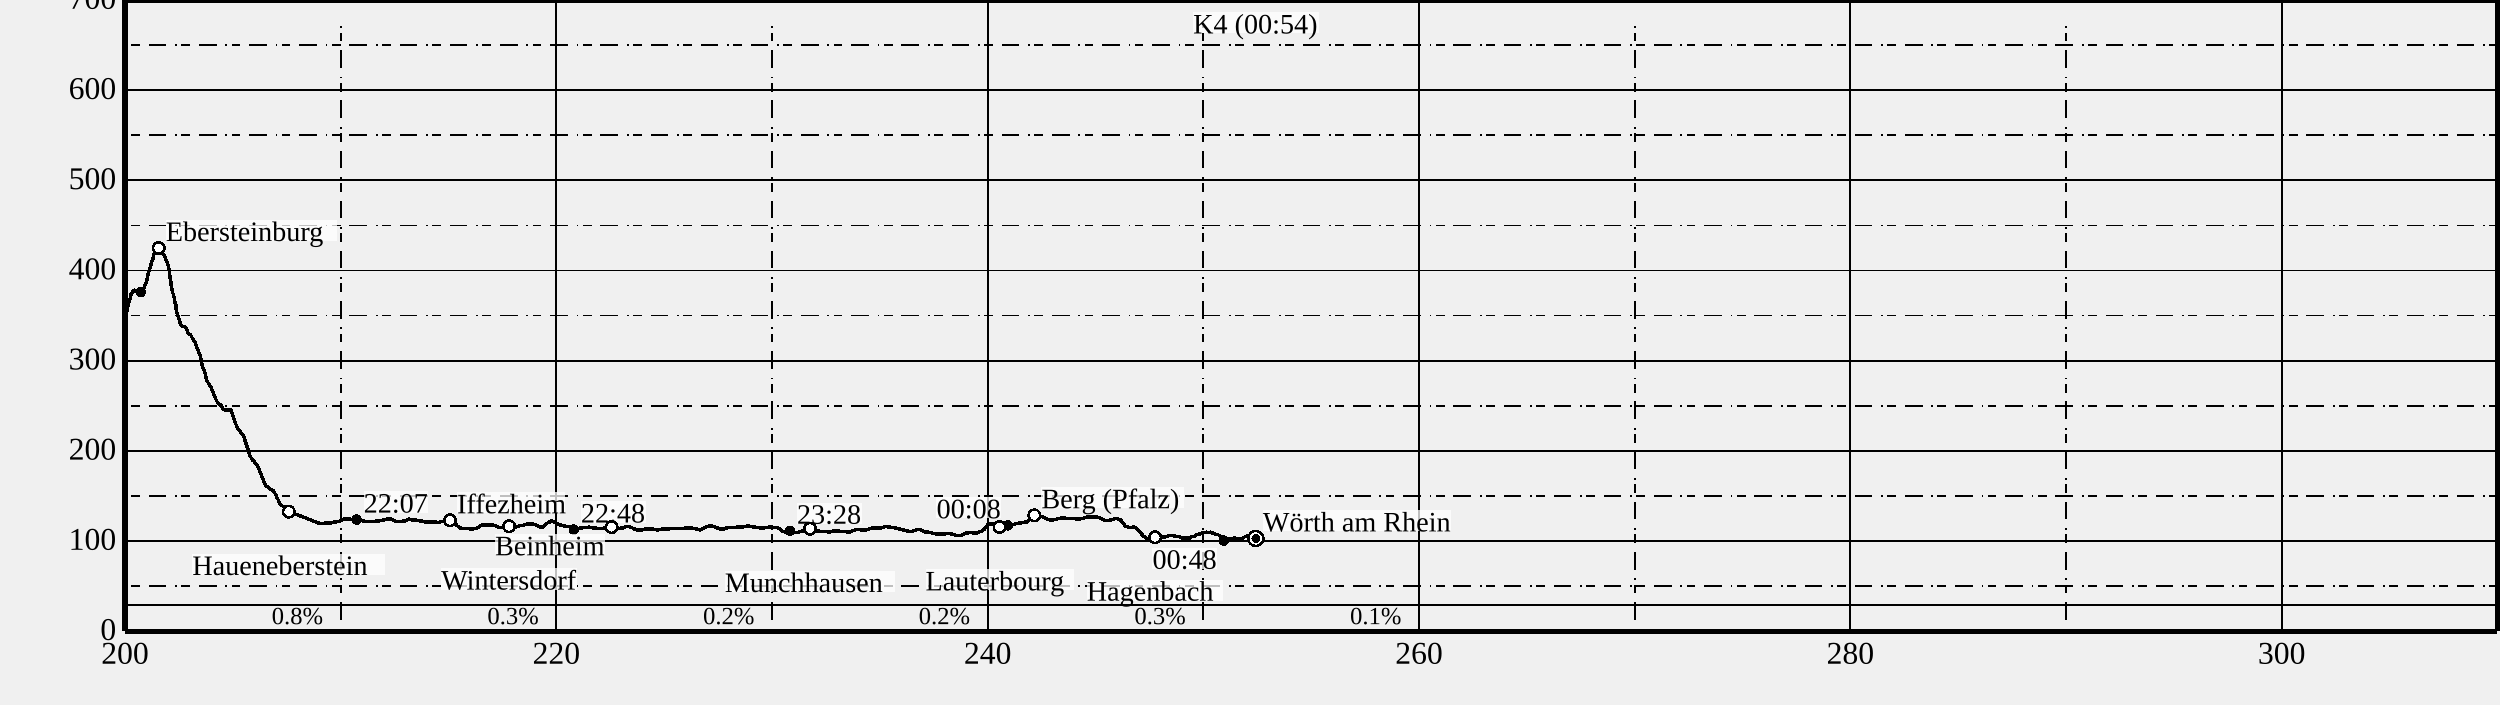
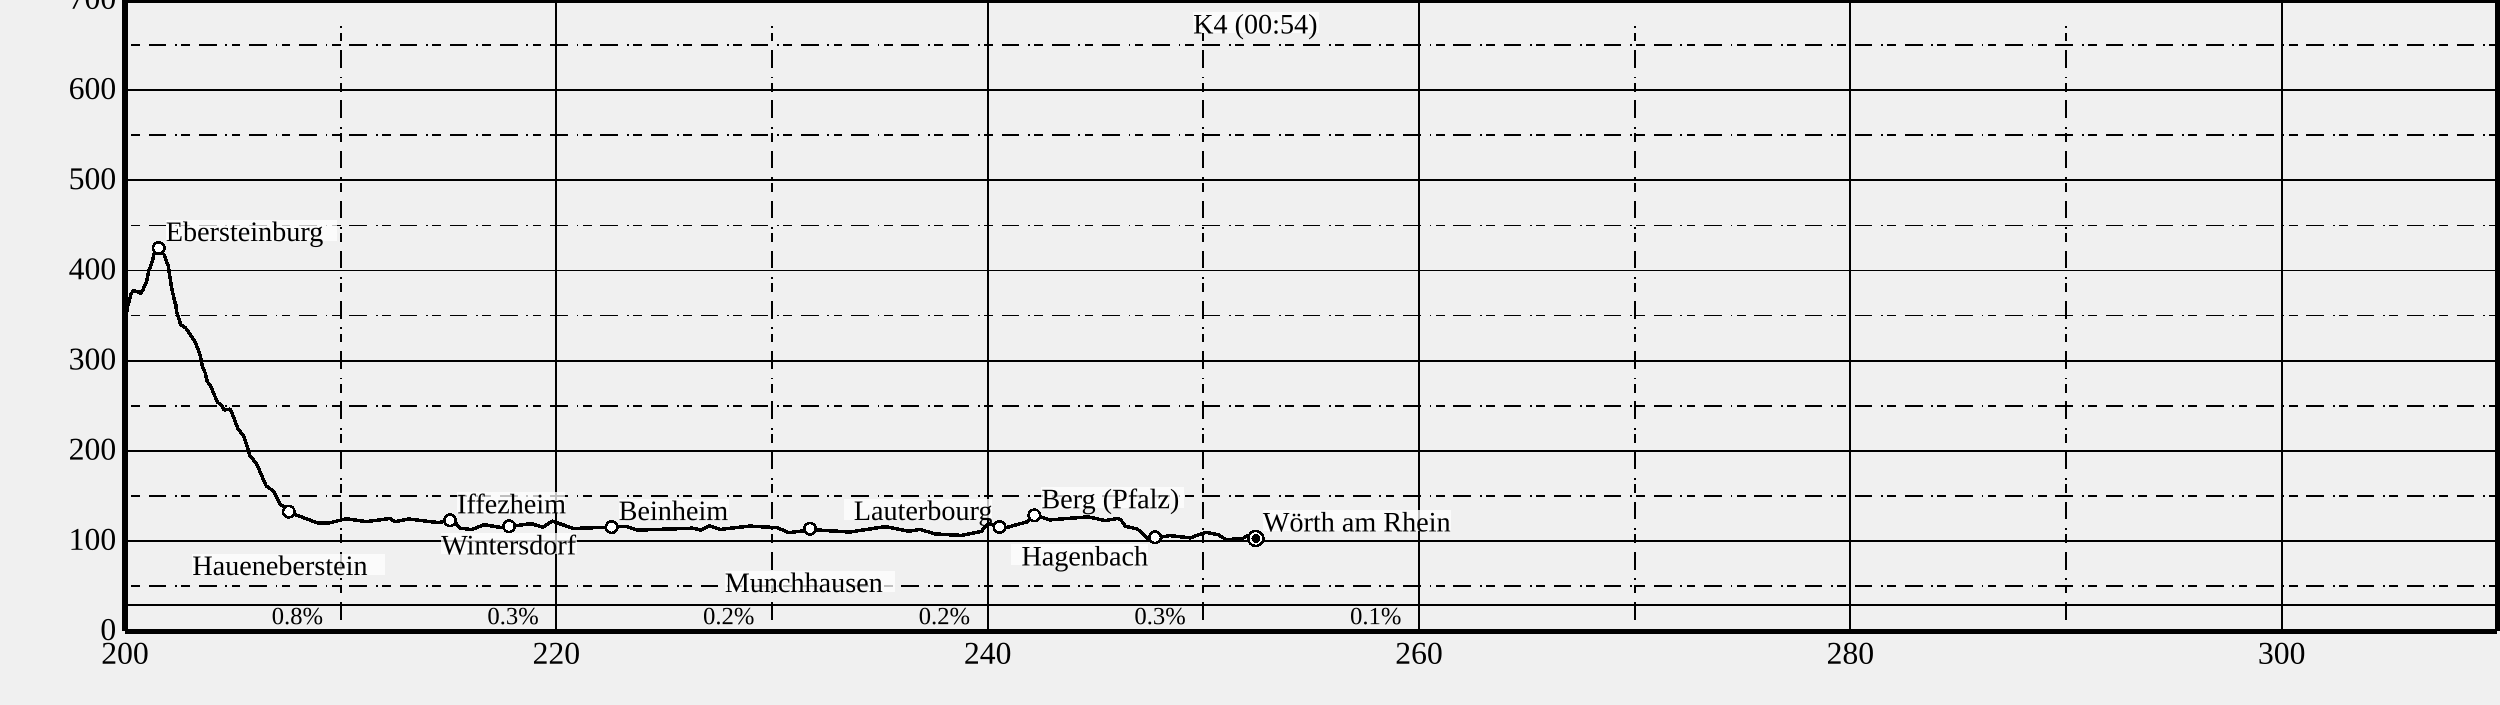
<svg xmlns="http://www.w3.org/2000/svg" height="400" width="1420">
  <g font-size="18" id="world" shape-rendering="crispEdges">
    <g id="BG" />
    <g id="SB" transform="translate(71 360)">
      <text text-anchor="middle" x="0" y="17">
200
</text>
      <text text-anchor="middle" x="245" y="17">
220
</text>
      <text text-anchor="middle" x="490" y="17">
240
</text>
      <text text-anchor="middle" x="735" y="17">
260
</text>
      <text text-anchor="middle" x="980" y="17">
280
</text>
      <text text-anchor="middle" x="1225" y="17">
300
</text>
    </g>
    <g id="SD" transform="translate(71 0)">
      <path d="M0,0 L1347.5,0" stroke="black" stroke-width="3" />
      <path d="M0,0 L0,358.5" stroke="black" stroke-width="3" />
      <path d="M0,358.5 L1347.5,358.5" stroke="black" stroke-width="3" />
      <path d="M1347.5,0 L1347.5,358.5" stroke="black" stroke-width="3" />
      <path d="M0,343.5 L1347.5,343.5" stroke="black" stroke-width="1" />
      <path d="M0,0 L0,358.5" stroke="black" stroke-width="1" />
      <path d="M245,0 L245,358.5" stroke="black" stroke-width="1" />
      <path d="M490,0 L490,358.5" stroke="black" stroke-width="1" />
      <path d="M735,0 L735,358.5" stroke="black" stroke-width="1" />
      <path d="M980,0 L980,358.5" stroke="black" stroke-width="1" />
      <path d="M1225,0 L1225,358.5" stroke="black" stroke-width="1" />
      <path d="M122.5,15 L122.5,358.5" stroke="black" stroke-dasharray="1.0,2.5,5.0,5.0,10.0,5.0" />
      <path d="M367.5,15 L367.5,358.5" stroke="black" stroke-dasharray="1.0,2.5,5.0,5.0,10.0,5.0" />
      <path d="M612.5,15 L612.5,358.5" stroke="black" stroke-dasharray="1.0,2.5,5.0,5.0,10.0,5.0" />
      <path d="M857.5,15 L857.5,358.5" stroke="black" stroke-dasharray="1.0,2.5,5.0,5.0,10.0,5.0" />
      <path d="M1102.5,15 L1102.5,358.5" stroke="black" stroke-dasharray="1.0,2.5,5.0,5.0,10.0,5.0" />
      <path d="M1347.5,15 L1347.5,358.5" stroke="black" stroke-dasharray="1.0,2.5,5.0,5.0,10.0,5.0" />
      <path d="M0,358.5 L1347.5,358.5" stroke="black" stroke-width="1" />
      <path d="M0,307.286 L1347.5,307.286" stroke="black" stroke-width="1" />
      <path d="M0,256.071 L1347.5,256.071" stroke="black" stroke-width="1" />
      <path d="M0,204.857 L1347.5,204.857" stroke="black" stroke-width="1" />
      <path d="M0,153.643 L1347.5,153.643" stroke="black" stroke-width="1" />
      <path d="M0,102.429 L1347.5,102.429" stroke="black" stroke-width="1" />
      <path d="M0,51.214 L1347.5,51.214" stroke="black" stroke-width="1" />
      <path d="M0,0 L1347.5,0" stroke="black" stroke-width="1" />
      <path d="M0,332.893 L1347.5,332.893" stroke="black" stroke-dasharray="1.0,2.5,5.0,5.0,10.0,5.0" />
      <path d="M0,281.679 L1347.5,281.679" stroke="black" stroke-dasharray="1.0,2.5,5.0,5.0,10.0,5.0" />
      <path d="M0,230.464 L1347.5,230.464" stroke="black" stroke-dasharray="1.0,2.5,5.0,5.0,10.0,5.0" />
      <path d="M0,179.25 L1347.5,179.25" stroke="black" stroke-dasharray="1.0,2.5,5.0,5.0,10.0,5.0" />
      <path d="M0,128.036 L1347.5,128.036" stroke="black" stroke-dasharray="1.0,2.5,5.0,5.0,10.0,5.0" />
      <path d="M0,76.821 L1347.5,76.821" stroke="black" stroke-dasharray="1.0,2.5,5.0,5.0,10.0,5.0" />
      <path d="M0,25.607 L1347.5,25.607" stroke="black" stroke-dasharray="1.0,2.5,5.0,5.0,10.0,5.0" />
      <path d="M0,-25.607 L1347.5,-25.607" stroke="black" stroke-dasharray="1.0,2.5,5.0,5.0,10.0,5.0" />
      <text font-size="14" text-anchor="end" x="112.5" y="354.5">
0.8%
</text>
      <text font-size="14" text-anchor="end" x="235" y="354.5">
0.3%
</text>
      <text font-size="14" text-anchor="end" x="357.5" y="354.5">
0.2%
</text>
      <text font-size="14" text-anchor="end" x="480" y="354.5">
0.2%
</text>
      <text font-size="14" text-anchor="end" x="602.5" y="354.5">
0.3%
</text>
      <text font-size="14" text-anchor="end" x="725" y="354.5">
0.1%
</text>
-       <path d="M0.4,177.1 L1.0,177.1 L1.3,174.7 L1.7,173.7 L2.5,170.1 L2.8,170.1 L3.5,166.8 L3.7,166.8 L4.8,164.9 L5.7,164.8 L6.2,165.6 L6.4,165.6 L6.6,165.6 L6.8,165.6 L7.9,166.1 L8.2,166.2 L8.5,166.1 L9.0,166.6 L9.9,164.6 L10.1,164.6 L10.2,164.6 L10.4,163.8 L10.5,163.8 L10.7,163.6 L11.6,161.2 L11.8,160.6 L12.1,160.6 L12.3,159.9 L12.7,157.7 L13.5,153.9 L13.6,153.9 L13.7,153.9 L14.2,152.2 L14.7,150.5 L15.0,149.3 L15.3,148.3 L15.6,148.3 L15.9,147.3 L16.2,144.6 L16.6,144.4 L16.9,143.8 L17.4,143.3 L17.7,142.8 L18.2,142.1 L18.3,142.1 L18.4,141.8 L18.5,141.8 L18.5,141.9 L18.8,141.6 L19.2,141.6 L19.6,141.7 L19.9,142.0 L20.0,142.0 L20.6,142.4 L21.0,143.4 L21.4,144.1 L21.7,144.3 L21.9,144.3 L22.2,144.6 L22.4,145.1 L22.6,145.7 L22.9,146.4 L23.1,147.4 L23.2,147.4 L23.7,148.5 L24.6,151.2 L25.3,154.9 L25.5,156.9 L25.9,159.3 L26.4,163.2 L27.2,166.7 L27.3,166.7 L27.9,169.0 L28.6,172.7 L28.8,172.7 L29.0,175.0 L29.3,176.8 L30.1,179.7 L30.9,181.8 L31.3,183.5 L31.6,184.3 L31.7,184.3 L31.9,184.9 L32.6,185.6 L33.3,185.3 L34.4,186.2 L34.9,186.8 L35.1,187.3 L35.4,187.8 L35.9,189.3 L36.1,189.3 L36.4,189.6 L36.8,189.9 L37.0,190.0 L37.2,190.2 L37.5,190.6 L37.8,191.1 L37.9,191.6 L38.0,191.6 L38.1,191.8 L38.4,191.8 L38.7,192.7 L39.0,193.3 L39.6,193.8 L39.8,194.1 L40.1,195.3 L40.5,196.5 L40.9,197.6 L41.1,197.9 L42.3,201.2 L42.5,201.2 L42.9,202.9 L43.3,205.4 L44.1,208.6 L44.4,209.2 L45.0,210.5 L45.4,211.9 L45.6,211.9 L46.2,215.4 L46.4,216.0 L46.7,216.7 L47.7,218.0 L48.2,219.2 L48.3,219.2 L48.6,219.2 L48.6,219.2 L48.8,219.8 L51.3,226.2 L52.5,228.5 L53.0,229.3 L53.8,230.1 L54.8,230.1 L55.3,231.8 L56.3,232.9 L57.3,232.7 L58.9,233.1 L59.2,233.1 L59.8,232.3 L60.6,233.9 L62.9,240.8 L64.2,243.5 L65.1,244.4 L65.6,245.4 L67.5,247.9 L68.1,250.0 L68.6,251.5 L71.0,258.8 L72.5,261.6 L72.8,261.6 L73.1,261.6 L73.5,262.6 L74.2,263.4 L74.7,263.4 L76.0,266.1 L77.7,270.6 L79.0,273.9 L80.2,276.0 L81.4,276.9 L82.4,277.5 L82.5,277.5 L82.6,277.5 L82.9,278.2 L83.0,278.2 L83.1,278.2 L83.3,278.2 L83.6,278.2 L83.7,278.2 L84.1,278.6 L84.4,279.0 L84.6,279.3 L85.1,280.3 L85.3,280.3 L86.3,282.7 L86.6,283.2 L87.0,283.9 L87.4,284.7 L87.9,286.1 L88.5,286.6 L89.1,287.2 L89.6,287.5 L90.1,287.8 L90.2,287.8 L90.4,287.8 L90.6,288.2 L90.6,288.3 L90.7,288.3 L91.5,288.5 L91.8,289.0 L92.1,289.0 L92.3,289.5 L92.9,290.1 L93.0,290.2 L94.0,290.8 L94.2,290.8 L94.6,291.4 L94.7,291.4 L94.8,291.6 L95.3,291.6 L95.6,291.9 L96.0,291.9 L96.8,292.1 L97.8,292.4 L99.0,293.0 L99.5,293.0 L101.4,293.7 L102.1,294.1 L102.4,294.1 L103.5,294.7 L104.2,294.9 L104.9,295.2 L105.0,295.2 L105.5,295.2 L105.9,295.3 L106.2,295.7 L106.3,295.7 L106.4,295.8 L107.0,296.1 L108.4,296.5 L108.4,296.5 L108.6,296.5 L108.8,296.8 L109.1,296.9 L109.3,297.0 L110.2,297.2 L110.5,297.1 L110.7,297.2 L111.7,297.3 L111.9,297.3 L112.2,297.3 L112.5,297.3 L112.6,297.3 L112.8,297.3 L112.9,297.3 L113.0,297.3 L113.1,297.3 L113.1,297.3 L113.2,297.3 L113.4,297.2 L114.8,297.1 L115.0,297.1 L115.1,297.2 L115.1,297.2 L115.3,297.2 L115.4,297.2 L115.8,297.2 L115.8,297.2 L115.9,297.1 L116.0,297.1 L116.2,297.1 L116.3,297.1 L117.5,296.9 L117.8,296.8 L117.9,296.8 L118.0,296.8 L118.4,296.6 L118.7,296.6 L119.0,296.5 L119.6,296.5 L119.8,296.5 L119.8,296.5 L120.2,296.4 L120.5,296.2 L120.6,296.2 L120.7,296.2 L120.8,296.2 L121.0,296.2 L121.7,296.2 L122.9,295.5 L123.1,295.2 L124.3,294.8 L124.5,294.8 L124.8,294.8 L125.3,294.9 L125.4,294.8 L125.4,294.8 L125.5,294.8 L125.7,294.6 L126.1,294.7 L126.2,294.7 L126.7,294.7 L127.0,294.7 L127.4,294.7 L128.5,295.2 L129.4,295.0 L130.2,294.9 L131.0,294.8 L131.2,294.8 L131.3,294.9 L131.4,294.9 L131.6,294.9 L131.7,294.9 L132.9,295.2 L133.7,295.5 L133.8,295.5 L134.4,295.7 L134.6,295.7 L134.9,295.8 L135.8,296.0 L136.9,296.3 L137.2,296.3 L137.3,296.3 L139.1,296.1 L139.3,296.1 L140.4,296.1 L141.4,296.2 L143.6,295.8 L144.9,295.8 L146.7,295.4 L147.8,295.2 L148.0,295.0 L148.9,294.9 L149.9,294.8 L150.3,294.7 L150.4,294.5 L150.5,294.5 L153.2,295.9 L153.3,296.3 L153.4,296.3 L155.4,296.3 L159.3,295.8 L161.1,294.8 L163.0,295.3 L164.7,295.3 L164.8,295.3 L165.0,295.3 L165.1,295.3 L165.1,295.3 L167.7,295.9 L169.9,296.2 L170.0,296.2 L170.1,296.2 L170.5,296.5 L172.1,296.4 L172.5,296.4 L172.6,296.3 L172.7,296.3 L172.8,296.3 L172.8,296.3 L172.9,296.3 L173.0,296.3 L173.3,296.4 L173.5,296.4 L174.1,296.5 L174.2,296.5 L174.2,296.5 L174.9,296.6 L175.0,296.6 L175.1,296.6 L175.6,296.5 L176.0,296.5 L176.2,296.5 L176.3,296.5 L176.5,296.5 L177.0,296.6 L177.1,296.6 L177.7,296.8 L178.1,296.8 L178.2,296.8 L178.2,296.8 L179.5,296.3 L181.6,296.1 L182.2,295.8 L182.7,295.8 L183.2,295.7 L184.2,295.8 L184.5,295.8 L184.6,295.9 L185.2,296.0 L185.3,296.0 L185.7,296.2 L186.0,296.2 L186.2,296.2 L186.5,296.5 L186.6,296.5 L186.9,296.6 L187.0,296.7 L187.5,297.0 L187.9,297.2 L188.7,298.8 L188.9,298.8 L189.8,299.7 L190.4,300.0 L190.6,300.0 L190.8,300.0 L190.9,300.0 L191.1,300.0 L192.2,300.2 L192.8,300.2 L193.9,300.2 L194.3,300.2 L194.6,300.1 L195.5,300.3 L195.6,300.3 L196.9,300.8 L198.8,300.1 L199.4,300.1 L200.2,299.7 L201.2,299.5 L202.3,298.2 L203.3,298.1 L203.9,298.0 L204.6,298.2 L205.0,298.3 L205.3,298.3 L205.7,298.1 L206.4,298.0 L207.0,298.0 L207.3,298.2 L207.8,298.3 L208.0,298.3 L208.7,298.3 L208.9,298.3 L209.5,298.3 L210.9,298.8 L211.7,299.4 L212.6,299.6 L213.1,299.7 L214.1,299.7 L215.0,299.5 L215.3,299.5 L215.7,299.5 L216.1,299.5 L216.2,299.5 L216.3,299.5 L216.4,299.5 L216.5,299.4 L216.6,299.4 L216.7,299.4 L216.8,299.4 L217.0,299.5 L217.2,299.5 L218.2,299.5 L219.4,299.4 L219.6,299.4 L220.3,299.5 L221.0,299.6 L221.8,299.6 L222.7,299.1 L223.9,298.7 L225.9,298.4 L228.6,297.6 L229.3,297.6 L230.0,297.6 L230.7,297.4 L232.6,297.9 L233.1,297.9 L233.5,298.4 L233.5,298.4 L235.7,299.3 L237.3,299.5 L239.0,297.8 L240.5,296.7 L241.0,296.7 L241.5,296.0 L242.6,296.0 L247.3,298.2 L251.0,299.1 L251.3,298.9 L254.9,300.2 L255.5,300.2 L256.0,300.2 L256.4,300.2 L257.0,300.2 L257.4,300.1 L257.6,300.1 L258.0,300.1 L261.1,299.5 L261.9,299.5 L262.4,299.5 L262.6,299.5 L262.7,299.5 L262.8,299.5 L263.3,299.5 L263.6,299.4 L263.7,299.4 L264.3,299.5 L265.2,299.7 L265.6,299.8 L266.3,299.8 L267.5,300.0 L267.5,300.0 L268.3,300.2 L269.5,300.3 L270.6,300.0 L270.9,300.2 L272.1,299.9 L272.7,299.8 L273.6,299.5 L274.2,299.4 L274.9,299.4 L275.6,299.5 L276.2,299.5 L276.4,299.6 L276.5,299.6 L276.7,299.6 L277.2,299.7 L277.4,299.8 L277.6,299.8 L277.9,299.8 L278.3,299.8 L278.8,300.0 L279.2,300.2 L279.5,300.1 L279.7,300.2 L280.0,300.2 L280.9,300.1 L281.2,300.1 L281.3,300.0 L281.4,300.0 L281.8,300.0 L282.6,299.8 L283.1,299.8 L283.5,299.7 L284.6,299.0 L286.3,299.1 L287.3,299.7 L287.9,299.7 L289.3,300.5 L289.5,300.5 L291.0,301.1 L291.6,301.0 L293.9,300.9 L294.1,300.7 L295.7,300.5 L295.8,300.5 L295.9,300.5 L296.3,300.5 L296.7,300.4 L297.1,300.5 L297.6,300.5 L299.4,300.5 L302.5,301.0 L305.5,300.5 L305.8,300.4 L308.7,300.4 L308.9,300.4 L309.2,300.3 L310.1,300.3 L311.1,300.3 L311.3,300.3 L311.5,300.3 L312.0,300.2 L317.3,300.1 L317.5,300.0 L317.7,300.0 L322.5,300.0 L327.1,301.1 L327.6,300.4 L329.9,299.4 L332.0,298.7 L333.2,298.7 L335.3,299.5 L335.4,299.5 L335.5,299.6 L335.6,299.6 L335.7,299.7 L335.8,299.7 L336.1,299.8 L336.3,300.0 L336.5,300.0 L337.1,300.0 L337.5,300.0 L337.9,300.3 L338.3,300.7 L338.7,300.7 L339.5,300.5 L340.1,300.5 L341.2,300.1 L341.4,299.9 L341.7,299.9 L342.0,299.8 L343.5,299.7 L343.8,299.7 L352.7,299.1 L352.9,298.8 L354.3,298.8 L354.7,298.8 L356.5,299.3 L358.6,299.5 L362.5,300.1 L363.0,300.0 L363.3,299.8 L363.7,299.7 L364.7,299.6 L365.5,299.4 L366.0,299.4 L366.6,299.4 L367.0,299.4 L369.8,299.6 L370.3,299.7 L370.5,299.8 L371.5,300.1 L372.2,300.5 L372.8,301.4 L373.3,301.7 L373.7,301.7 L374.1,301.9 L374.8,302.1 L375.1,302.1 L375.8,302.5 L376.6,302.6 L377.2,302.6 L377.7,302.1 L378.8,302.1 L379.4,302.1 L379.9,302.3 L380.1,302.4 L381.3,302.5 L382.3,302.4 L382.5,302.4 L383.1,302.1 L383.6,301.8 L384.2,301.7 L384.6,301.7 L385.1,301.6 L385.3,301.6 L385.8,301.7 L386.3,301.6 L387.0,301.2 L387.4,301.1 L387.8,301.0 L388.6,301.3 L388.8,301.3 L388.9,301.3 L389.1,301.1 L389.6,301.0 L390.1,300.8 L391.4,300.8 L392.8,301.5 L393.0,301.5 L393.4,301.5 L393.7,301.5 L394.0,301.7 L394.7,301.7 L394.9,301.8 L396.7,302.0 L397.1,302.0 L397.2,302.0 L397.4,302.0 L397.6,302.0 L398.2,302.0 L398.7,302.0 L400.0,302.2 L402.7,301.5 L402.9,301.3 L403.4,301.5 L403.6,301.5 L404.6,301.5 L404.8,301.5 L405.5,301.7 L411.6,302.2 L412.0,302.1 L412.4,301.8 L412.7,301.6 L414.7,301.1 L415.1,300.9 L415.6,300.8 L415.9,300.8 L416.6,300.8 L420.5,301.1 L423.6,300.1 L424.1,300.0 L425.5,299.9 L425.8,299.9 L427.3,299.9 L427.8,299.9 L428.7,299.9 L429.0,299.9 L429.4,299.9 L432.0,299.1 L436.8,299.7 L439.0,300.3 L443.9,301.4 L445.0,301.8 L445.2,301.8 L445.3,301.8 L445.6,301.8 L446.0,301.8 L446.2,301.8 L446.8,301.8 L447.0,301.7 L447.1,301.7 L447.2,301.7 L447.4,301.6 L447.5,301.6 L449.0,301.2 L449.2,301.1 L449.4,301.1 L449.5,301.0 L449.8,300.9 L451.0,300.7 L451.3,300.7 L451.4,300.7 L451.5,300.7 L452.1,301.2 L453.1,301.6 L454.0,302.1 L454.2,302.1 L454.4,302.1 L454.7,302.2 L454.9,302.2 L455.0,302.2 L455.1,302.2 L455.4,302.2 L455.8,302.2 L456.0,302.2 L459.8,303.1 L460.4,303.3 L460.7,303.3 L461.1,303.3 L461.2,303.3 L461.5,303.4 L462.5,303.2 L463.5,303.4 L463.8,303.5 L465.9,303.2 L466.2,303.1 L466.5,303.1 L466.8,303.1 L467.5,303.1 L468.0,303.1 L468.1,303.1 L468.3,303.1 L468.5,303.1 L468.6,303.1 L468.7,303.0 L468.9,303.2 L469.8,303.3 L471.3,303.9 L471.9,304.1 L475.1,304.1 L477.3,302.8 L478.0,302.6 L478.4,302.6 L478.8,302.6 L478.9,302.6 L479.1,302.6 L479.2,302.6 L479.4,302.6 L479.5,302.6 L479.6,302.6 L479.8,302.5 L479.9,302.5 L480.2,302.5 L480.9,302.6 L481.3,302.6 L481.3,302.6 L482.9,302.9 L483.3,302.9 L484.2,302.6 L484.4,302.6 L484.6,302.3 L484.7,302.3 L484.8,302.2 L485.2,302.2 L485.3,302.2 L485.8,301.8 L485.9,301.8 L486.3,301.8 L486.4,301.8 L486.4,301.8 L486.9,301.6 L487.0,301.6 L487.0,301.6 L487.1,301.4 L488.0,300.7 L489.1,299.4 L490.2,297.5 L490.4,297.5 L491.3,297.6 L491.6,297.5 L492.2,297.6 L492.3,297.6 L492.5,297.6 L492.7,297.6 L492.8,297.6 L493.0,297.6 L493.1,297.6 L493.2,297.6 L493.3,297.6 L493.8,297.8 L494.0,297.9 L494.4,298.3 L495.1,298.7 L495.4,299.0 L496.0,299.4 L496.1,299.4 L496.6,299.7 L496.6,299.7 L496.7,299.7 L496.9,299.8 L497.1,299.8 L497.3,299.8 L497.6,299.8 L497.9,299.8 L498.3,299.8 L498.5,299.8 L498.6,299.8 L498.9,299.8 L499.1,299.8 L499.2,299.8 L499.3,299.8 L499.3,299.8 L499.5,299.9 L499.6,299.9 L499.7,299.9 L500.0,299.8 L501.4,298.8 L502.4,298.2 L502.5,298.2 L502.7,298.2 L502.7,298.2 L502.8,298.2 L503.0,298.2 L503.1,298.1 L503.3,298.1 L503.6,298.1 L504.4,298.0 L505.6,297.5 L512.4,296.4 L515.4,293.2 L515.8,292.4 L515.9,292.4 L516.5,292.4 L521.1,293.4 L521.2,293.7 L524.4,295.0 L525.1,295.3 L526.2,295.3 L527.3,295.3 L530.8,294.4 L531.7,294.3 L532.0,294.3 L532.3,294.3 L533.2,294.3 L540.9,294.7 L542.7,294.7 L543.9,294.5 L546.9,293.6 L552.4,293.8 L552.8,293.9 L554.3,294.3 L556.3,295.6 L557.1,295.7 L557.5,295.7 L558.2,295.7 L561.9,294.9 L562.4,294.4 L563.3,294.4 L563.8,294.4 L564.7,295.2 L565.7,295.3 L566.4,296.9 L567.0,296.9 L568.2,299.0 L568.8,299.0 L569.8,299.5 L570.2,299.7 L571.6,299.6 L571.8,299.6 L572.1,299.4 L572.6,299.3 L572.9,299.2 L573.3,299.4 L573.7,299.7 L574.3,300.0 L575.0,300.4 L575.5,300.9 L576.0,301.6 L576.7,302.1 L577.3,303.3 L577.9,303.8 L578.0,304.2 L579.2,305.0 L579.7,305.0 L580.3,305.8 L581.4,306.4 L582.2,306.4 L582.4,306.3 L582.6,306.2 L582.7,306.1 L582.8,306.2 L582.8,306.2 L582.9,306.2 L583.1,306.2 L583.2,306.2 L583.6,306.1 L583.9,306.1 L584.0,306.1 L584.1,306.1 L584.6,306.0 L584.9,306.0 L585.1,305.8 L585.4,305.5 L585.9,305.1 L586.2,305.1 L587.0,305.0 L587.5,305.0 L587.9,305.0 L588.3,305.0 L589.1,305.1 L589.3,305.0 L589.9,305.0 L590.2,305.0 L590.5,305.0 L591.7,304.6 L592.8,304.3 L593.4,304.2 L593.9,304.2 L594.1,304.2 L594.7,304.3 L595.5,304.3 L596.7,304.5 L596.9,304.6 L597.1,304.6 L597.5,304.7 L597.6,304.7 L599.3,305.0 L599.9,305.4 L601.1,305.6 L601.2,305.6 L601.2,305.6 L601.6,305.6 L601.9,305.6 L602.1,305.6 L602.2,305.6 L605.0,305.5 L605.7,305.0 L606.2,304.8 L607.9,304.4 L608.5,303.7 L610.3,303.3 L610.4,303.2 L610.6,303.2 L610.9,303.2 L611.1,303.0 L614.1,302.3 L615.3,302.4 L615.6,302.4 L616.2,302.4 L616.3,302.4 L616.4,302.3 L616.5,302.3 L616.8,302.4 L616.9,302.5 L617.1,302.6 L617.3,302.6 L617.5,302.6 L618.8,303.0 L619.3,303.3 L619.4,303.4 L620.1,303.7 L620.4,303.7 L620.9,303.7 L620.9,303.7 L621.1,303.9 L621.2,303.9 L621.8,304.4 L622.7,304.9 L623.5,305.3 L624.1,305.9 L624.3,306.2 L624.4,306.2 L624.7,306.2 L625.4,306.5 L626.1,306.3 L626.9,306.1 L627.2,306.0 L627.5,306.0 L627.8,306.0 L627.9,306.0 L628.0,306.0 L628.1,306.0 L628.2,306.0 L628.7,305.9 L629.6,305.7 L630.3,305.7 L630.7,305.7 L630.8,305.8 L631.3,305.8 L631.4,305.8 L631.6,305.9 L632.0,305.9 L632.3,305.9 L632.7,305.9 L632.8,305.9 L633.0,305.9 L633.2,305.9 L633.8,305.9 L633.9,306.0 L634.1,305.9 L634.5,306.0 L634.5,305.9 L634.7,305.8 L634.8,305.8 L634.9,305.8 L635.0,305.8 L635.1,305.7 L635.5,305.3 L635.7,305.1 L636.4,304.7 L637.0,304.5 L637.1,304.4 L637.5,304.2 L637.8,304.2 L637.9,304.2 L638.1,304.1 L638.3,304.1 L638.5,304.1 L638.7,304.1 L638.8,304.1 L639.8,304.2 L639.9,304.3 L640.1,304.4 L640.7,304.8 L641.8,305.5 L642.0,305.5 L642.2,305.5" fill="transparent" id="track" stroke="black" stroke-linejoin="miter" stroke-miterlimit="1" stroke-width="2" />
+       <path d="M0.4,177.1 L1.0,177.1 L1.3,174.7 L3.5,166.8 L4.8,164.9 L9.0,166.6 L10.2,164.6 L12.3,159.9 L13.5,153.9 L15.9,147.3 L16.2,144.6 L19.2,141.6 L22.2,144.6 L24.6,151.2 L26.4,163.2 L28.6,172.7 L28.8,172.7 L29.3,176.8 L31.6,184.3 L34.4,186.2 L39.8,194.1 L42.5,201.2 L44.1,208.6 L45.6,211.9 L46.7,216.7 L48.6,219.2 L52.5,228.5 L54.8,230.1 L56.3,232.9 L59.8,232.3 L64.2,243.5 L67.5,247.9 L71.0,258.8 L74.7,263.4 L80.2,276.0 L84.4,279.0 L87.9,286.1 L94.8,291.6 L109.3,297.0 L115.4,297.2 L125.7,294.6 L137.2,296.3 L150.4,294.5 L153.3,296.3 L161.1,294.8 L177.7,296.8 L184.2,295.8 L187.9,297.2 L190.4,300.0 L196.9,300.8 L203.9,298.0 L214.1,299.7 L230.7,297.4 L237.3,299.5 L242.6,296.0 L254.9,300.2 L284.6,299.0 L291.0,301.1 L322.5,300.0 L327.1,301.1 L332.0,298.7 L338.3,300.7 L354.7,298.8 L370.3,299.7 L377.2,302.6 L390.1,300.8 L411.6,302.2 L432.0,299.1 L445.2,301.8 L451.5,300.7 L460.4,303.3 L475.1,304.1 L486.4,301.8 L490.2,297.5 L499.7,299.9 L512.4,296.4 L516.5,292.4 L525.1,295.3 L546.9,293.6 L557.1,295.7 L563.8,294.4 L565.7,295.3 L568.2,299.0 L575.0,300.4 L581.4,306.4 L593.4,304.2 L605.0,305.5 L614.1,302.3 L620.9,303.7 L625.4,306.5 L634.5,306.0 L638.1,304.1" fill="transparent" id="track" stroke="black" stroke-linejoin="miter" stroke-miterlimit="1" stroke-width="2" />
      <g>
        <g>
          <circle cx="642.301" cy="305.852" fill="Blue" id="0/wp" r="5" />
        </g>
        <g transform="translate(642.301 305.8517)">
          <rect fill="white" fill-opacity="0.75" height="12" id="label-bg" width="71.221" x="-35.611" y="-298.852" />
          <text font-size="16.0" id="0/wp/text" text-anchor="start" x="-35.611" y="-286.852">
K4 (00:54)
</text>
        </g>
        <g>
-           <circle cx="377.668" cy="301.499" fill="Black" id="1/wp" r="3" />
-         </g>
-         <g transform="translate(377.6678 301.4985)">
-           <rect fill="white" fill-opacity="0.75" height="12" id="label-bg" width="36.737" x="4" y="-16" />
-           <text font-size="16.0" id="1/wp/text" text-anchor="start" x="4.000" y="-4.000">
- 23:28
- </text>
-         </g>
-         <g>
-           <circle cx="501.435" cy="298.374" fill="Black" id="2/wp" r="3" />
-         </g>
-         <g transform="translate(501.4349 298.3744)">
-           <rect fill="white" fill-opacity="0.75" height="12" id="label-bg" width="36.737" x="-40.737" y="-16" />
-           <text font-size="16.0" id="2/wp/text" text-anchor="end" x="-4.000" y="-4.000">
- 00:08
- </text>
-         </g>
-         <g>
-           <circle cx="8.977" cy="165.934" fill="Black" id="3/wp" r="3" />
-         </g>
-         <g>
-           <circle cx="642.301" cy="305.852" fill="Black" id="5/wp" r="5" />
-           <circle cx="642.301" cy="305.852" fill="white" id="5/wp-little-white" r="3.5" />
-           <circle cx="642.301" cy="305.852" fill="black" id="5/wp-little-white" r="2.5" />
+           <circle cx="642.301" cy="305.852" fill="Blue" id="1/wp" r="5" />
+         </g>
+         <g>
+           <circle cx="642.301" cy="305.852" fill="Black" id="3/wp" r="5" />
+           <circle cx="642.301" cy="305.852" fill="white" id="3/wp-little-white" r="3.5" />
+           <circle cx="642.301" cy="305.852" fill="black" id="3/wp-little-white" r="2.5" />
        </g>
        <g transform="translate(642.301 305.8517)">
          <rect fill="white" fill-opacity="0.75" height="12" id="label-bg" width="107.126" x="4" y="-16" />
-           <text font-size="16.0" id="5/wp/text" text-anchor="start" x="4.000" y="-4.000">
+           <text font-size="16.0" id="3/wp/text" text-anchor="start" x="4.000" y="-4.000">
Wörth am Rhein
</text>
        </g>
        <g>
-           <circle cx="254.948" cy="300.781" fill="Black" id="6/wp" r="3" />
-         </g>
-         <g transform="translate(254.9478 300.7815)">
-           <rect fill="white" fill-opacity="0.75" height="12" id="label-bg" width="36.737" x="4" y="-16" />
-           <text font-size="16.0" id="6/wp/text" text-anchor="start" x="4.000" y="-4.000">
- 22:48
- </text>
-         </g>
-         <g>
-           <circle cx="131.558" cy="295.148" fill="Black" id="7/wp" r="3" />
-         </g>
-         <g transform="translate(131.558 295.1479)">
-           <rect fill="white" fill-opacity="0.75" height="12" id="label-bg" width="36.737" x="4" y="-16" />
-           <text font-size="16.0" id="7/wp/text" text-anchor="start" x="4.000" y="-4.000">
- 22:07
- </text>
-         </g>
-         <g>
-           <circle cx="624.073" cy="307.081" fill="Black" id="8/wp" r="3" />
-         </g>
-         <g transform="translate(624.0733 307.0809)">
-           <rect fill="white" fill-opacity="0.75" height="12" id="label-bg" width="36.737" x="-40.737" y="4" />
-           <text font-size="16.0" id="8/wp/text" text-anchor="end" x="-4.000" y="16.000">
- 00:48
- </text>
-         </g>
-         <g>
-           <circle cx="585.114" cy="305.186" fill="Black" id="9/wp" r="4" />
-           <circle cx="585.114" cy="305.186" fill="white" id="9/wp-little-white" r="2.5" />
+           <circle cx="585.114" cy="305.186" fill="Black" id="4/wp" r="4" />
+           <circle cx="585.114" cy="305.186" fill="white" id="4/wp-little-white" r="2.5" />
        </g>
        <g transform="translate(585.1145 305.1859)">
-           <rect fill="white" fill-opacity="0.75" height="12" id="label-bg" width="77.663" x="-38.832" y="24" />
-           <text font-size="16.0" id="9/wp/text" text-anchor="start" x="-38.832" y="36.000">
+           <rect fill="white" fill-opacity="0.75" height="12" id="label-bg" width="77.663" x="-81.663" y="4" />
+           <text font-size="16.0" id="4/wp/text" text-anchor="end" x="-4.000" y="16.000">
Hagenbach
</text>
        </g>
        <g>
-           <circle cx="184.616" cy="295.558" fill="Black" id="10/wp" r="4" />
-           <circle cx="184.616" cy="295.558" fill="white" id="10/wp-little-white" r="2.5" />
+           <circle cx="184.616" cy="295.558" fill="Black" id="5/wp" r="4" />
+           <circle cx="184.616" cy="295.558" fill="white" id="5/wp-little-white" r="2.5" />
        </g>
        <g transform="translate(184.6157 295.5576)">
          <rect fill="white" fill-opacity="0.75" height="12" id="label-bg" width="61.558" x="4" y="-16" />
-           <text font-size="16.0" id="10/wp/text" text-anchor="start" x="4.000" y="-4.000">
+           <text font-size="16.0" id="5/wp/text" text-anchor="start" x="4.000" y="-4.000">
Iffezheim
</text>
        </g>
        <g>
-           <circle cx="496.739" cy="299.348" fill="Black" id="11/wp" r="4" />
-           <circle cx="496.739" cy="299.348" fill="white" id="11/wp-little-white" r="2.5" />
+           <circle cx="496.739" cy="299.348" fill="Black" id="6/wp" r="4" />
+           <circle cx="496.739" cy="299.348" fill="white" id="6/wp-little-white" r="2.5" />
        </g>
        <g transform="translate(496.7392 299.3475)">
-           <rect fill="white" fill-opacity="0.75" height="12" id="label-bg" width="84.105" x="-42.053" y="24" />
-           <text font-size="16.0" id="11/wp/text" text-anchor="start" x="-42.053" y="36.000">
+           <rect fill="white" fill-opacity="0.75" height="12" id="label-bg" width="84.105" x="-88.105" y="-16" />
+           <text font-size="16.0" id="6/wp/text" text-anchor="end" x="-4.000" y="-4.000">
Lauterbourg
</text>
        </g>
        <g>
-           <circle cx="516.512" cy="292.69" fill="Black" id="12/wp" r="4" />
-           <circle cx="516.512" cy="292.69" fill="white" id="12/wp-little-white" r="2.5" />
+           <circle cx="516.512" cy="292.69" fill="Black" id="7/wp" r="4" />
+           <circle cx="516.512" cy="292.69" fill="white" id="7/wp-little-white" r="2.5" />
        </g>
        <g transform="translate(516.5121 292.6896)">
          <rect fill="white" fill-opacity="0.75" height="12" id="label-bg" width="81.074" x="4" y="-16" />
-           <text font-size="16.0" id="12/wp/text" text-anchor="start" x="4.000" y="-4.000">
+           <text font-size="16.0" id="7/wp/text" text-anchor="start" x="4.000" y="-4.000">
Berg (Pfalz)
</text>
        </g>
        <g>
-           <circle cx="276.397" cy="299.399" fill="Black" id="13/wp" r="4" />
-           <circle cx="276.397" cy="299.399" fill="white" id="13/wp-little-white" r="2.5" />
+           <circle cx="276.397" cy="299.399" fill="Black" id="8/wp" r="4" />
+           <circle cx="276.397" cy="299.399" fill="white" id="8/wp-little-white" r="2.5" />
        </g>
        <g transform="translate(276.3968 299.3987)">
-           <rect fill="white" fill-opacity="0.75" height="12" id="label-bg" width="62.411" x="-66.411" y="4" />
-           <text font-size="16.0" id="13/wp/text" text-anchor="end" x="-4.000" y="16.000">
+           <rect fill="white" fill-opacity="0.75" height="12" id="label-bg" width="62.411" x="4" y="-16" />
+           <text font-size="16.0" id="8/wp/text" text-anchor="start" x="4.000" y="-4.000">
Beinheim
</text>
        </g>
        <g>
-           <circle cx="389.103" cy="300.269" fill="Black" id="14/wp" r="4" />
-           <circle cx="389.103" cy="300.269" fill="white" id="14/wp-little-white" r="2.5" />
+           <circle cx="389.103" cy="300.269" fill="Black" id="9/wp" r="4" />
+           <circle cx="389.103" cy="300.269" fill="white" id="9/wp-little-white" r="2.5" />
        </g>
        <g transform="translate(389.1032 300.2694)">
          <rect fill="white" fill-opacity="0.75" height="12" id="label-bg" width="96.895" x="-48.447" y="24" />
-           <text font-size="16.0" id="14/wp/text" text-anchor="start" x="-48.447" y="36.000">
+           <text font-size="16.0" id="9/wp/text" text-anchor="start" x="-48.447" y="36.000">
Munchhausen
</text>
        </g>
        <g>
-           <circle cx="218.163" cy="298.887" fill="Black" id="15/wp" r="4" />
-           <circle cx="218.163" cy="298.887" fill="white" id="15/wp-little-white" r="2.5" />
+           <circle cx="218.163" cy="298.887" fill="Black" id="10/wp" r="4" />
+           <circle cx="218.163" cy="298.887" fill="white" id="10/wp-little-white" r="2.5" />
        </g>
        <g transform="translate(218.1634 298.8866)">
-           <rect fill="white" fill-opacity="0.75" height="12" id="label-bg" width="77.189" x="-38.595" y="24" />
-           <text font-size="16.0" id="15/wp/text" text-anchor="start" x="-38.595" y="36.000">
+           <rect fill="white" fill-opacity="0.75" height="12" id="label-bg" width="77.189" x="-38.595" y="4" />
+           <text font-size="16.0" id="10/wp/text" text-anchor="start" x="-38.595" y="16.000">
Wintersdorf
</text>
        </g>
        <g>
-           <circle cx="93.04" cy="290.59" fill="Black" id="16/wp" r="4" />
-           <circle cx="93.04" cy="290.59" fill="white" id="16/wp-little-white" r="2.5" />
+           <circle cx="93.04" cy="290.59" fill="Black" id="11/wp" r="4" />
+           <circle cx="93.04" cy="290.59" fill="white" id="11/wp-little-white" r="2.5" />
        </g>
        <g transform="translate(93.03956 290.5899)">
          <rect fill="white" fill-opacity="0.75" height="12" id="label-bg" width="109.589" x="-54.795" y="24" />
-           <text font-size="16.0" id="16/wp/text" text-anchor="start" x="-54.795" y="36.000">
+           <text font-size="16.0" id="11/wp/text" text-anchor="start" x="-54.795" y="36.000">
Haueneberstein
</text>
        </g>
        <g>
-           <circle cx="19.166" cy="140.891" fill="Black" id="17/wp" r="4" />
-           <circle cx="19.166" cy="140.891" fill="white" id="17/wp-little-white" r="2.5" />
+           <circle cx="19.166" cy="140.891" fill="Black" id="12/wp" r="4" />
+           <circle cx="19.166" cy="140.891" fill="white" id="12/wp-little-white" r="2.5" />
        </g>
        <g transform="translate(19.16637 140.8905)">
          <rect fill="white" fill-opacity="0.75" height="12" id="label-bg" width="97.274" x="4" y="-16" />
-           <text font-size="16.0" id="17/wp/text" text-anchor="start" x="4.000" y="-4.000">
+           <text font-size="16.0" id="12/wp/text" text-anchor="start" x="4.000" y="-4.000">
Ebersteinburg
</text>
        </g>
      </g>
    </g>
    <g id="SL" transform="translate(0 0)">
      <text text-anchor="end" x="66" y="363.5">
0
</text>
      <text text-anchor="end" x="66" y="312.286">
100
</text>
      <text text-anchor="end" x="66" y="261.071">
200
</text>
      <text text-anchor="end" x="66" y="209.857">
300
</text>
      <text text-anchor="end" x="66" y="158.643">
400
</text>
      <text text-anchor="end" x="66" y="107.429">
500
</text>
      <text text-anchor="end" x="66" y="56.214">
600
</text>
      <text text-anchor="end" x="66" y="5">
700
</text>
    </g>
  </g>
</svg>
